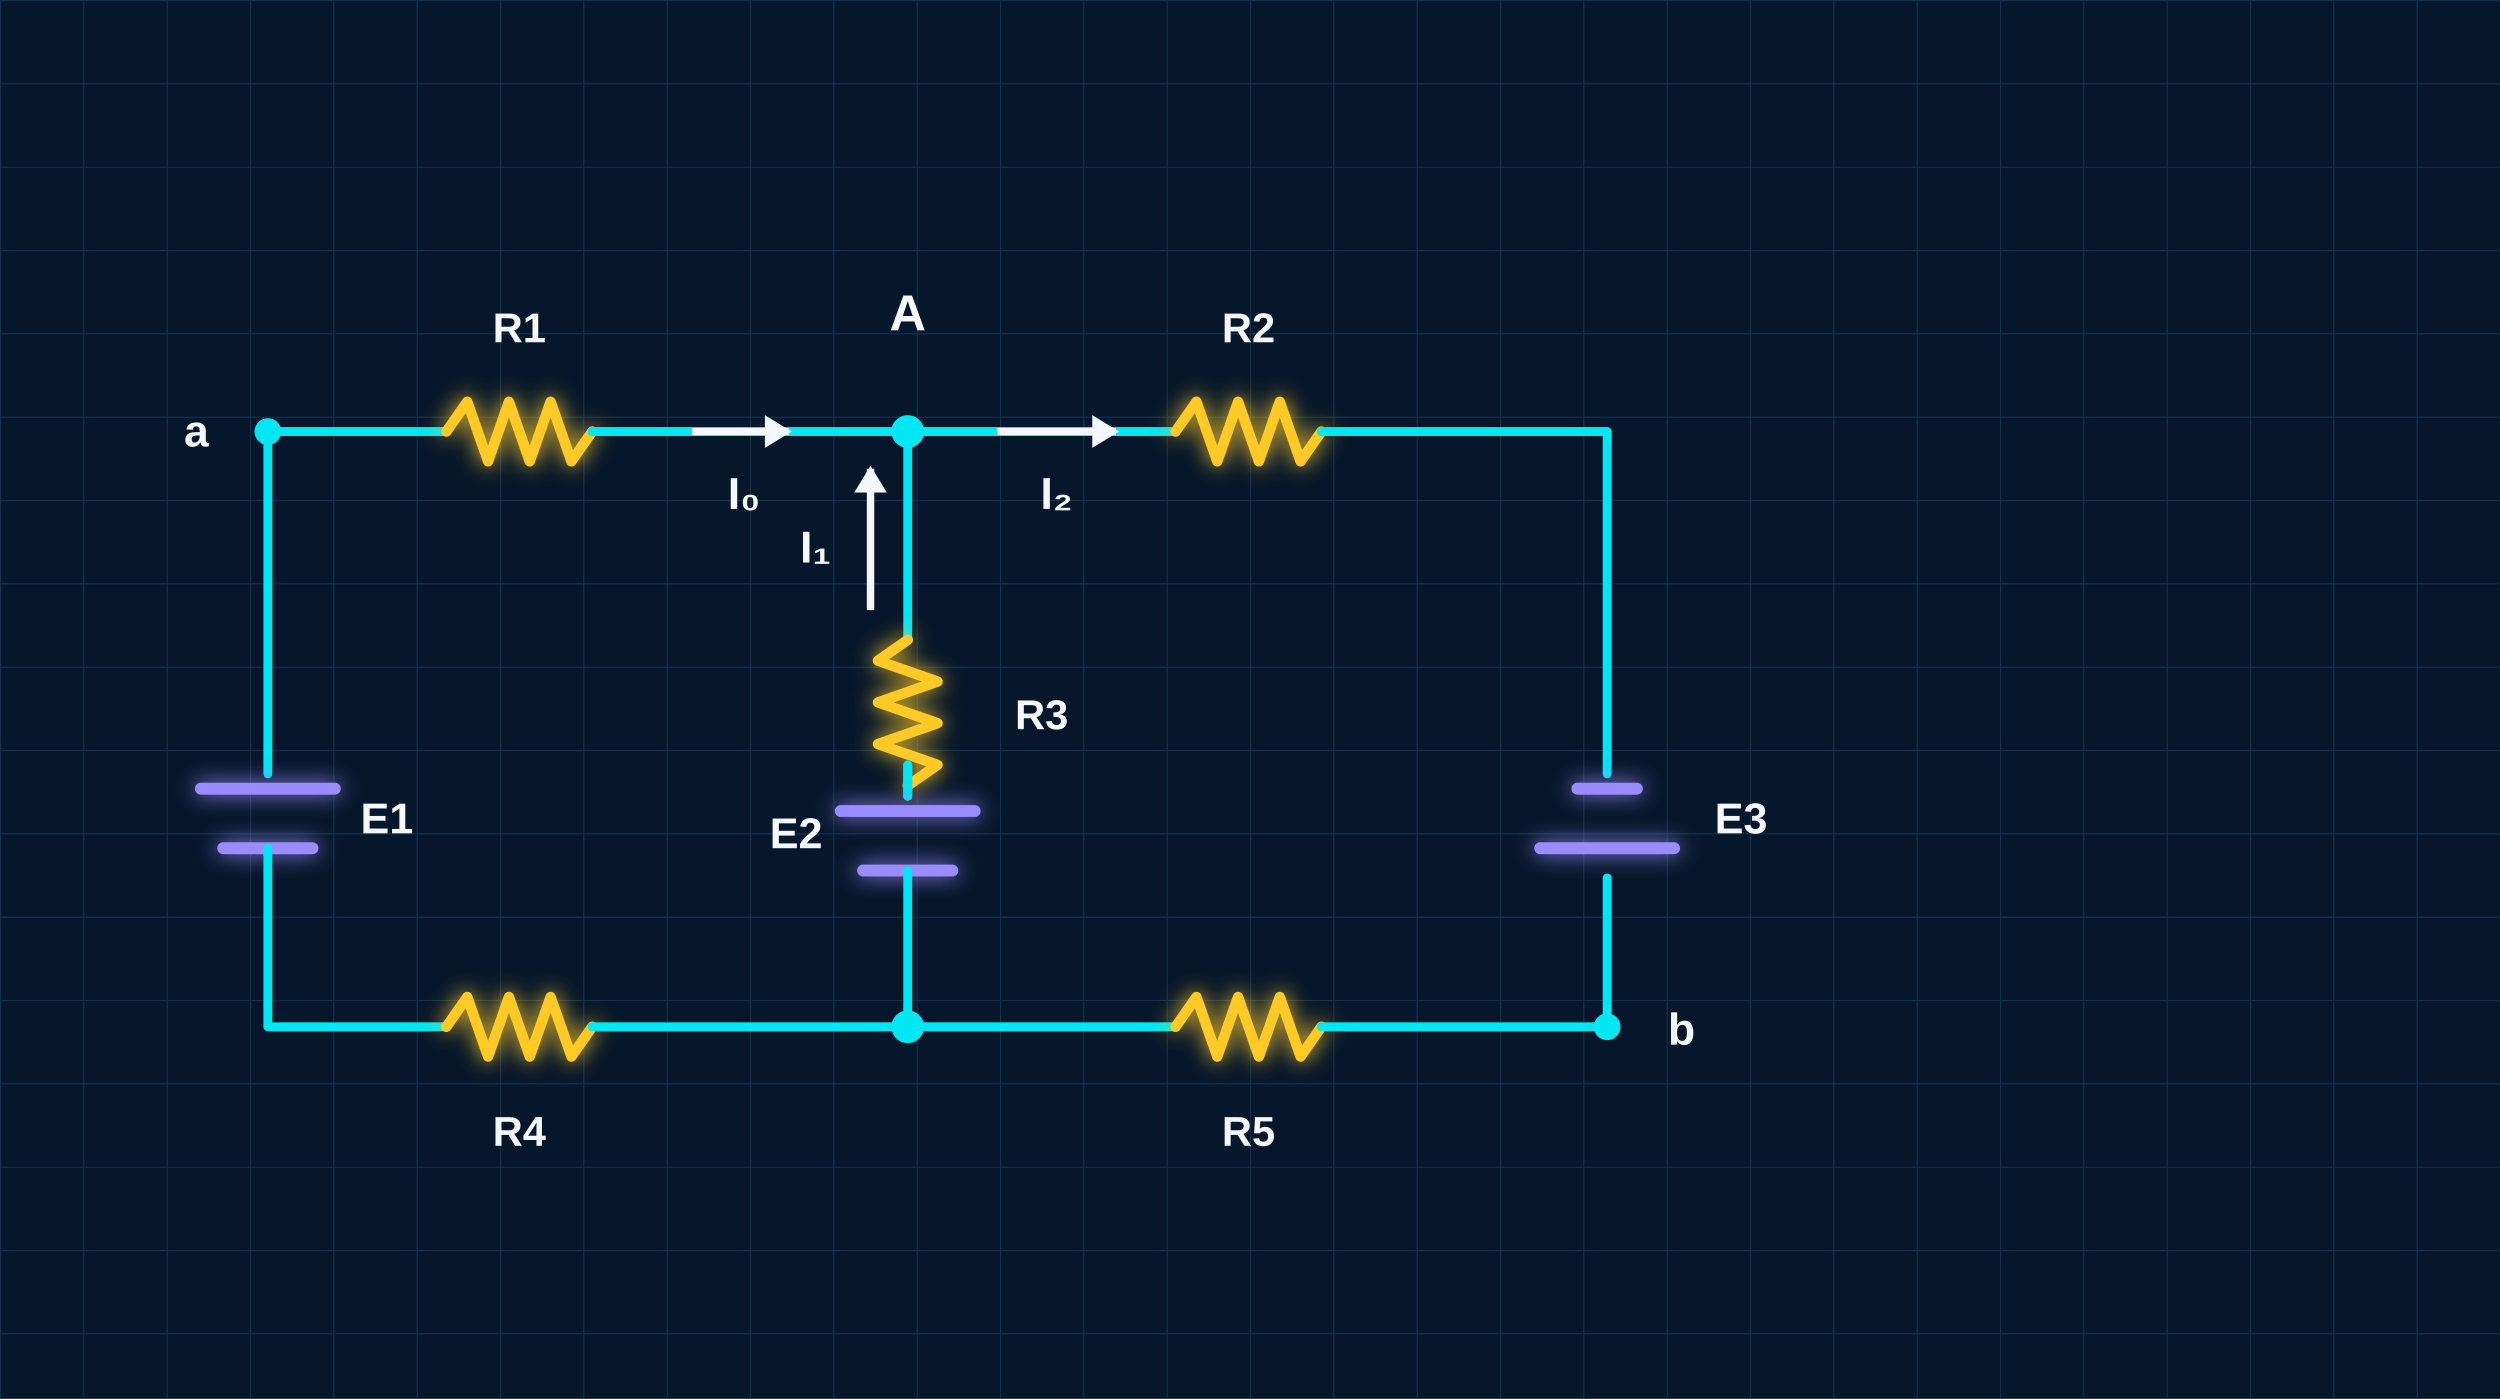
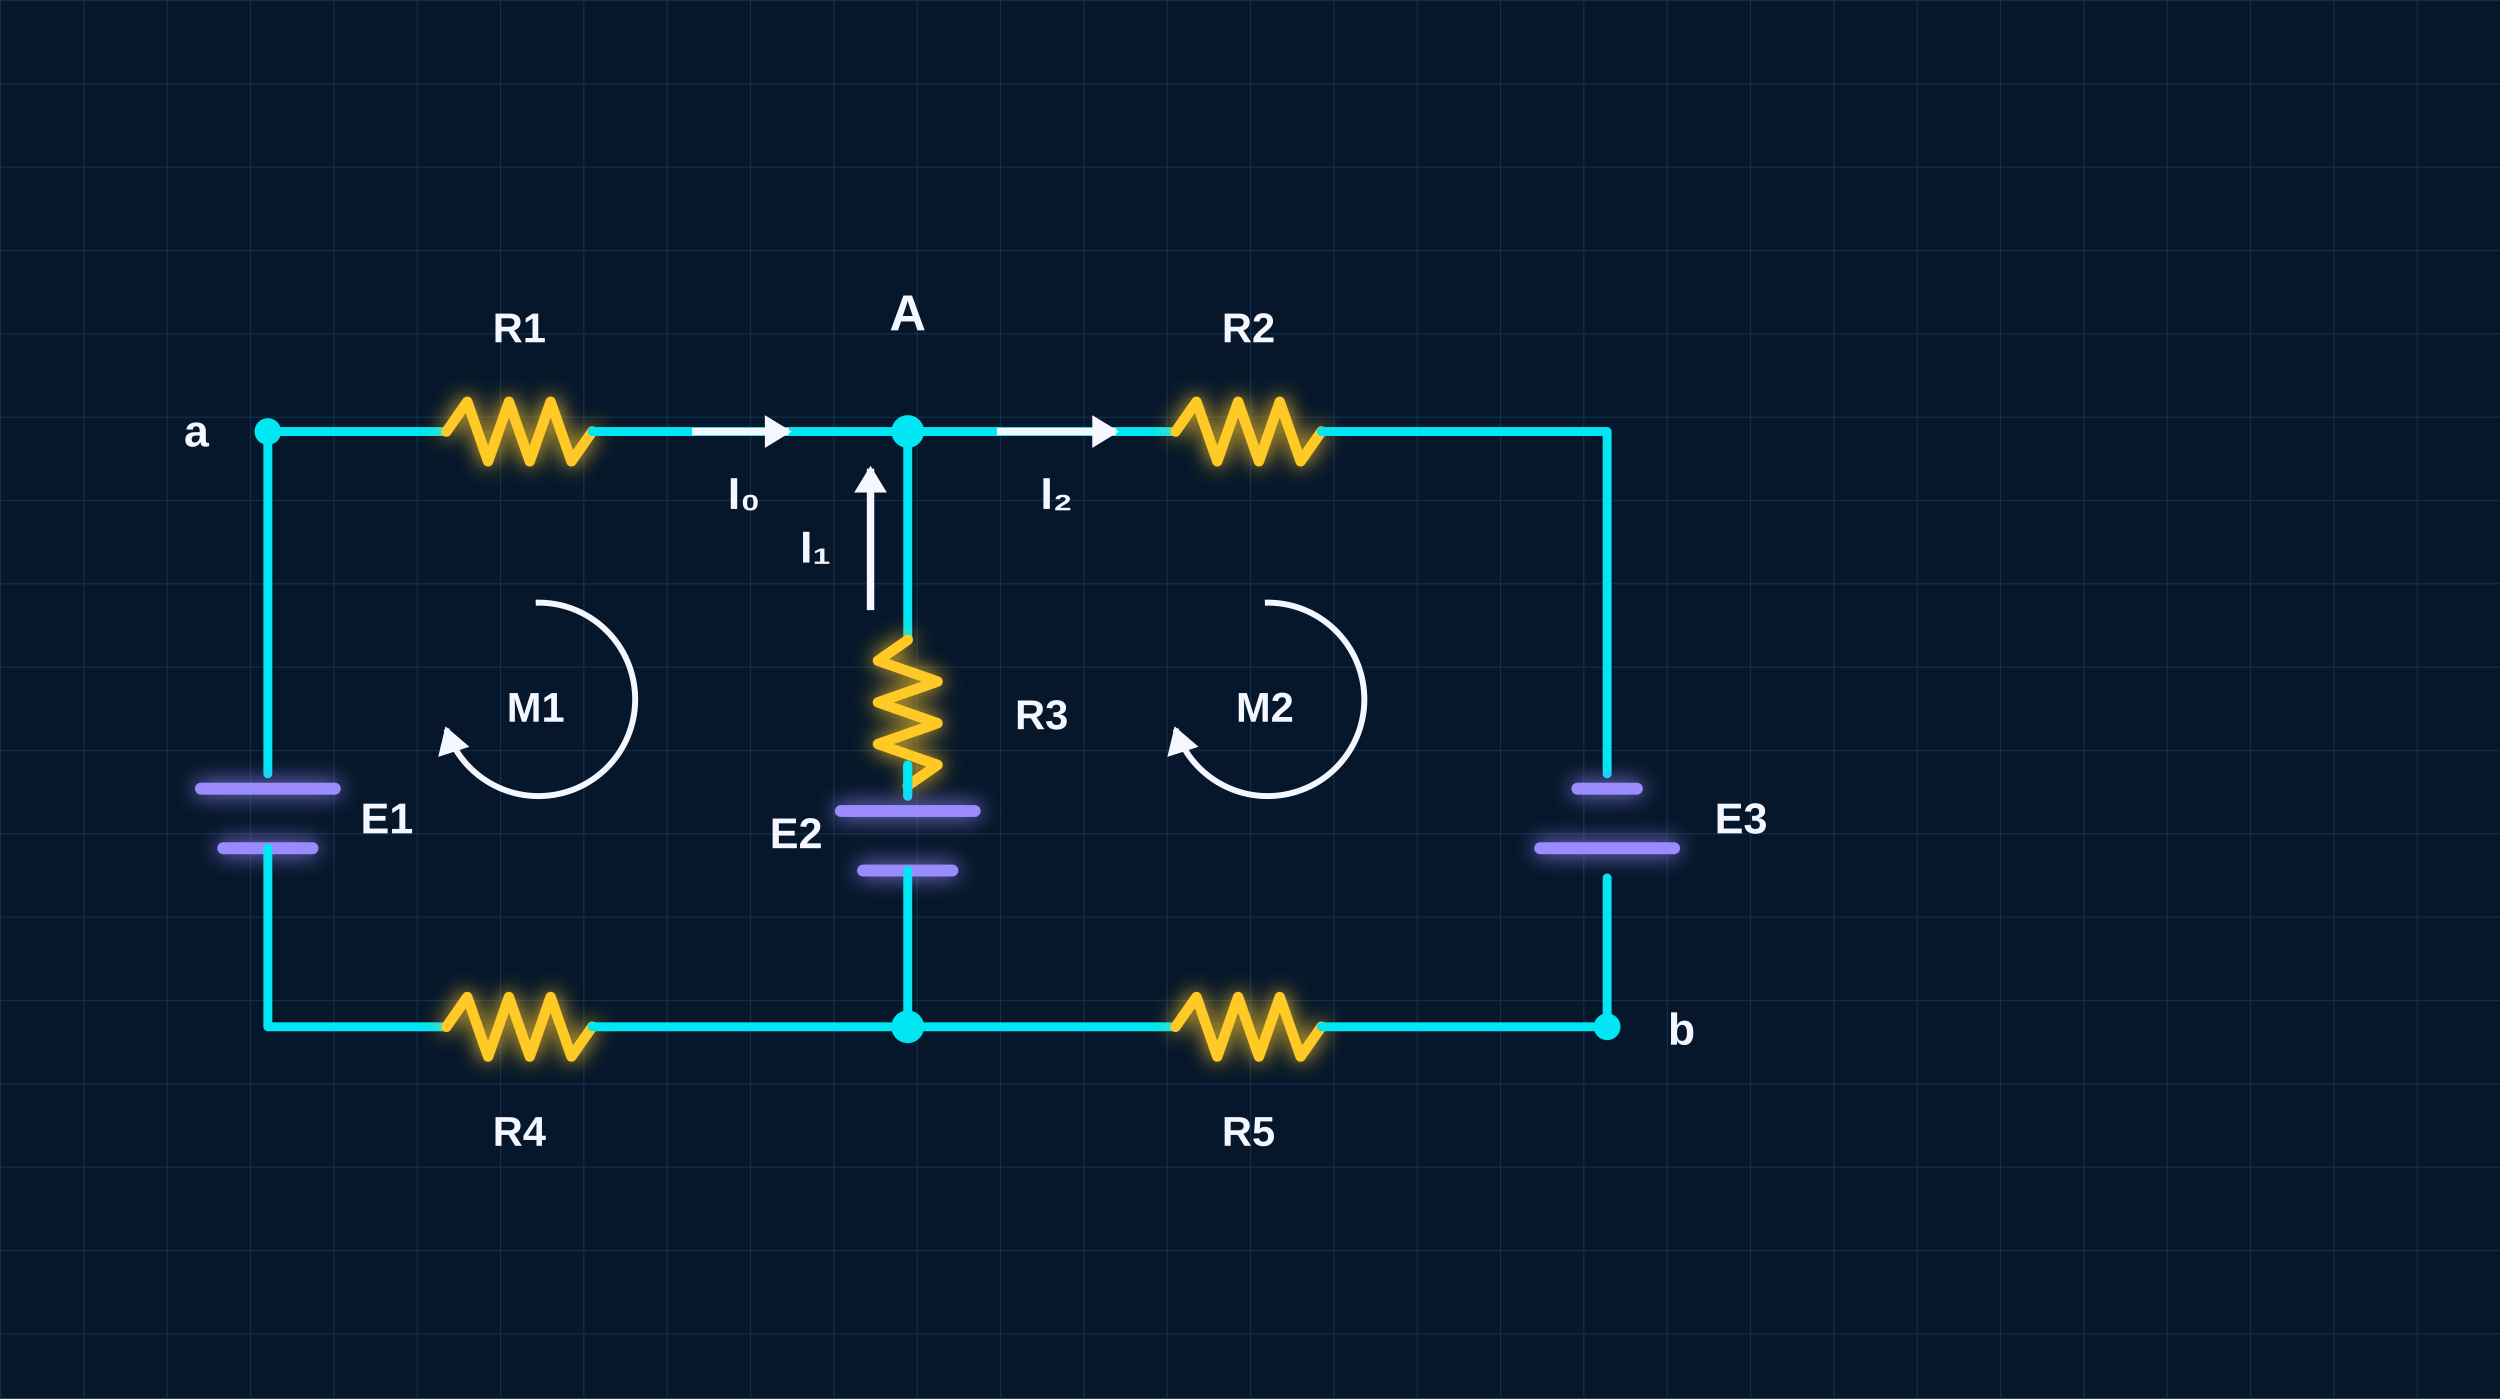
<svg xmlns="http://www.w3.org/2000/svg" width="1680" height="940" viewBox="0 0 1680 940">
  <defs>
    <pattern id="grid" width="56" height="56" patternUnits="userSpaceOnUse">
      <path d="M56 0H0V56" fill="none" stroke="#12304a" stroke-width="1.5" />
    </pattern>
    <filter id="glow" x="-80%" y="-80%" width="260%" height="260%">
      <feGaussianBlur stdDeviation="7" result="b" />
      <feMerge>
        <feMergeNode in="b" />
        <feMergeNode in="SourceGraphic" />
      </feMerge>
    </filter>
    <marker id="arrow" markerWidth="18" markerHeight="22" refX="16" refY="11" orient="auto" markerUnits="userSpaceOnUse">
      <path d="M0 0L18 11L0 22Z" fill="#f4f7ff" />
    </marker>
    <style>
    .wire{fill:none;stroke:#00e6f2;stroke-width:6;stroke-linecap:round;stroke-linejoin:round}
    .res{fill:none;stroke:#ffc928;stroke-width:7;stroke-linecap:round;stroke-linejoin:round;filter:url(#glow)}
    .battery{stroke:#9a8bff;stroke-width:8;stroke-linecap:round;filter:url(#glow)}
    .node{fill:#00e6f2}
    .label{font:600 28px 'Segoe UI',Arial,sans-serif;fill:#f4f7ff;text-anchor:middle}
    .source{font:600 29px 'Segoe UI',Arial,sans-serif;fill:#f4f7ff;text-anchor:middle}
    .point{font:600 30px 'Segoe UI',Arial,sans-serif;fill:#f4f7ff;text-anchor:middle}
    .nodeLabel{font:700 34px 'Segoe UI',Arial,sans-serif;fill:#f4f7ff;text-anchor:middle}
  </style>
  </defs>
  <rect width="1680" height="940" fill="#06172b" />
  <rect width="1680" height="940" fill="url(#grid)" />
  <circle class="node" cx="180" cy="290" r="9" />
  <text class="point" x="132" y="300">a</text>
  <path class="wire" d="M189 290H300" />
  <path class="res" d="M300 290l14-20 14 40 14-40 14 40 14-40 14 40 14-20" />
  <path class="wire" d="M398 290H610" />
  <text class="label" x="349" y="230">R1</text>
  <circle class="node" cx="610" cy="290" r="11" />
  <text class="nodeLabel" x="610" y="222">A</text>
  <path class="wire" d="M610 290H790" />
  <path class="res" d="M790 290l14-20 14 40 14-40 14 40 14-40 14 40 14-20" />
  <path class="wire" d="M888 290H1080V520" />
  <text class="label" x="839" y="230">R2</text>
  <path d="M465 290H530" fill="none" stroke="#f4f7ff" stroke-width="5" marker-end="url(#arrow)" />
  <text class="point" x="500" y="342">I₀</text>
  <path class="wire" d="M610 301V430" />
  <path class="res" d="M610 430l-20 14 40 14-40 14 40 14-40 14 40 14-20 14" />
  <path class="wire" d="M610 514V535" />
  <path d="M585 410V315" fill="none" stroke="#f4f7ff" stroke-width="5" marker-end="url(#arrow)" />
  <path d="M670 290H750" fill="none" stroke="#f4f7ff" stroke-width="5" marker-end="url(#arrow)" />
  <text class="point" x="548" y="378">I₁</text>
  <text class="point" x="710" y="342">I₂</text>
  <text class="label" x="700" y="490">R3</text>
  <path class="wire" d="M610 515V535" />
  <path class="battery" d="M565 545H655M580 585H640" />
  <path class="wire" d="M610 585V690" />
  <text class="source" x="535" y="570">E2</text>
  <path class="wire" d="M180 299V520" />
  <path class="battery" d="M135 530H225M150 570H210" />
  <path class="wire" d="M180 570V690H300" />
  <text class="source" x="260" y="560">E1</text>
  <path class="res" d="M300 690l14-20 14 40 14-40 14 40 14-40 14 40 14-20" />
  <path class="wire" d="M398 690H610" />
  <text class="label" x="349" y="770">R4</text>
  <circle class="node" cx="610" cy="690" r="11" />
  <path class="wire" d="M610 690H790" />
  <path class="res" d="M790 690l14-20 14 40 14-40 14 40 14-40 14 40 14-20" />
  <path class="wire" d="M888 690H1080V590" />
  <text class="label" x="839" y="770">R5</text>
  <path class="battery" d="M1060 530H1100M1035 570H1125" />
  <circle class="node" cx="1080" cy="690" r="9" />
  <text class="point" x="1130" y="702">b</text>
  <text class="source" x="1170" y="560">E3</text>
+   <g fill="none" stroke="#f4f7ff" stroke-width="4" marker-end="url(#arrow)">
+     <path d="M360 405A65 65 0 1 1 300 490" />
+     <path d="M850 405A65 65 0 1 1 790 490" />
+   </g>
+   <text class="label" x="360" y="485">M1</text>
+   <text class="label" x="850" y="485">M2</text>
</svg>
